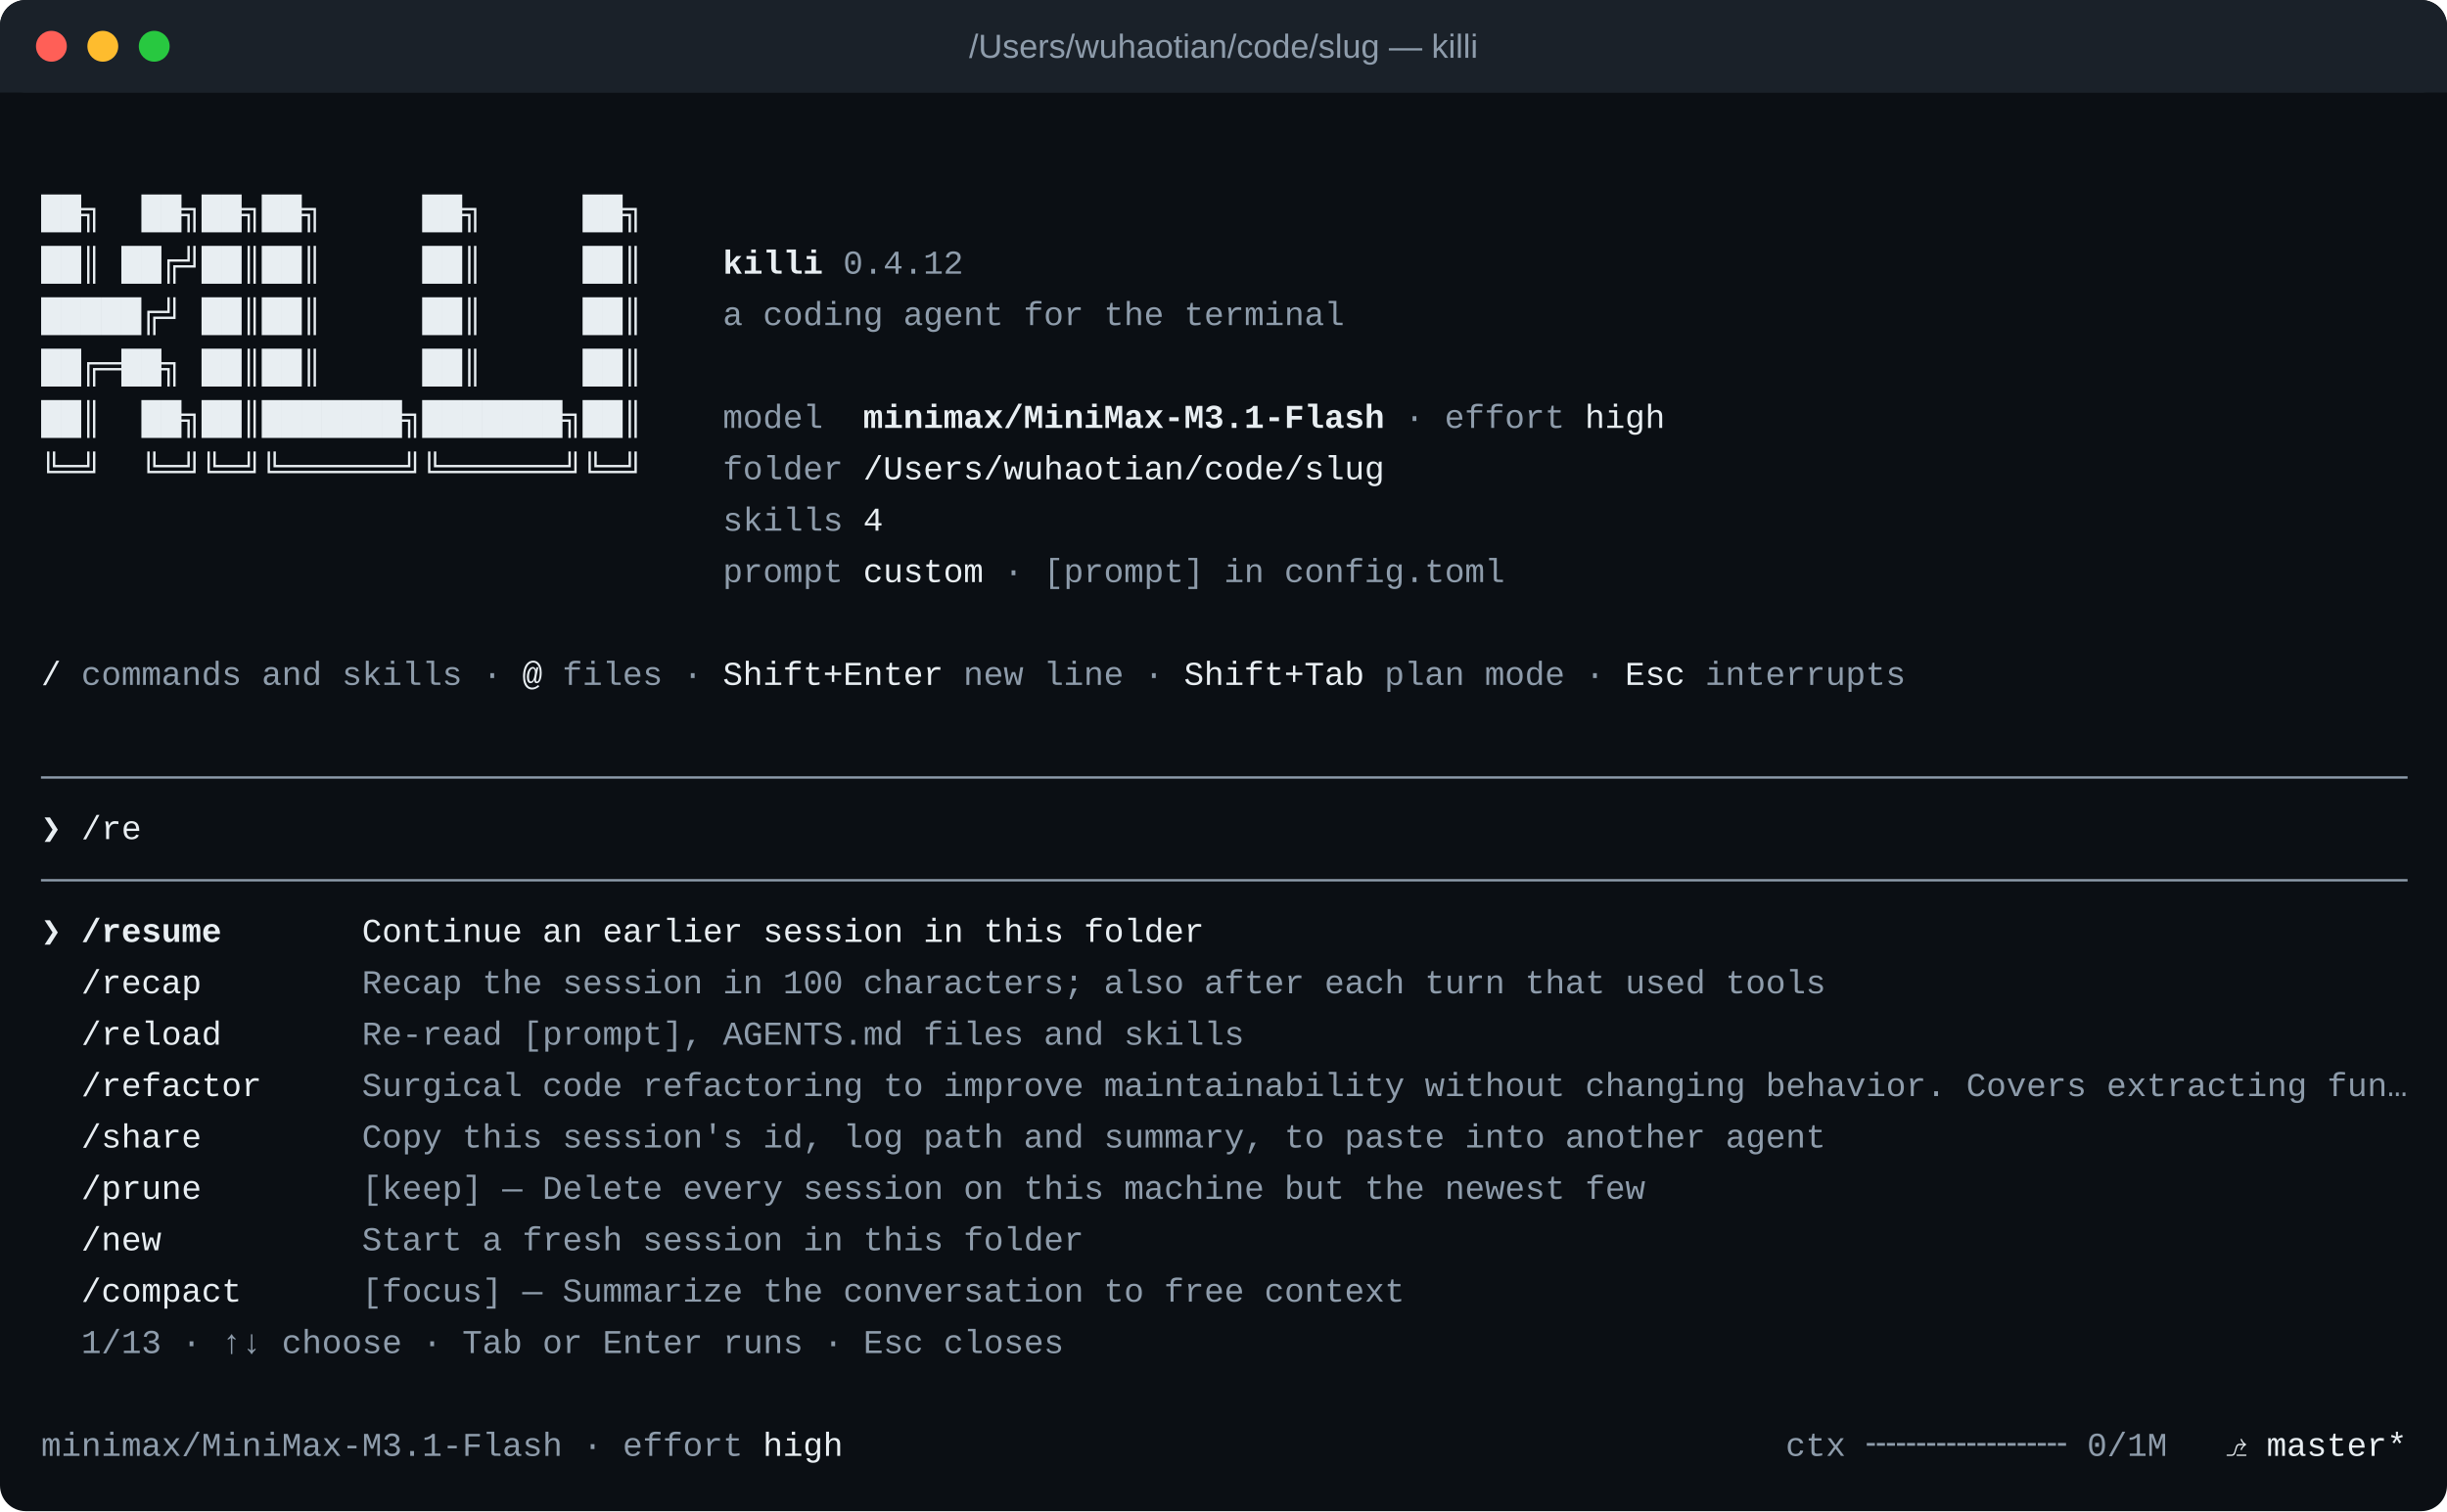
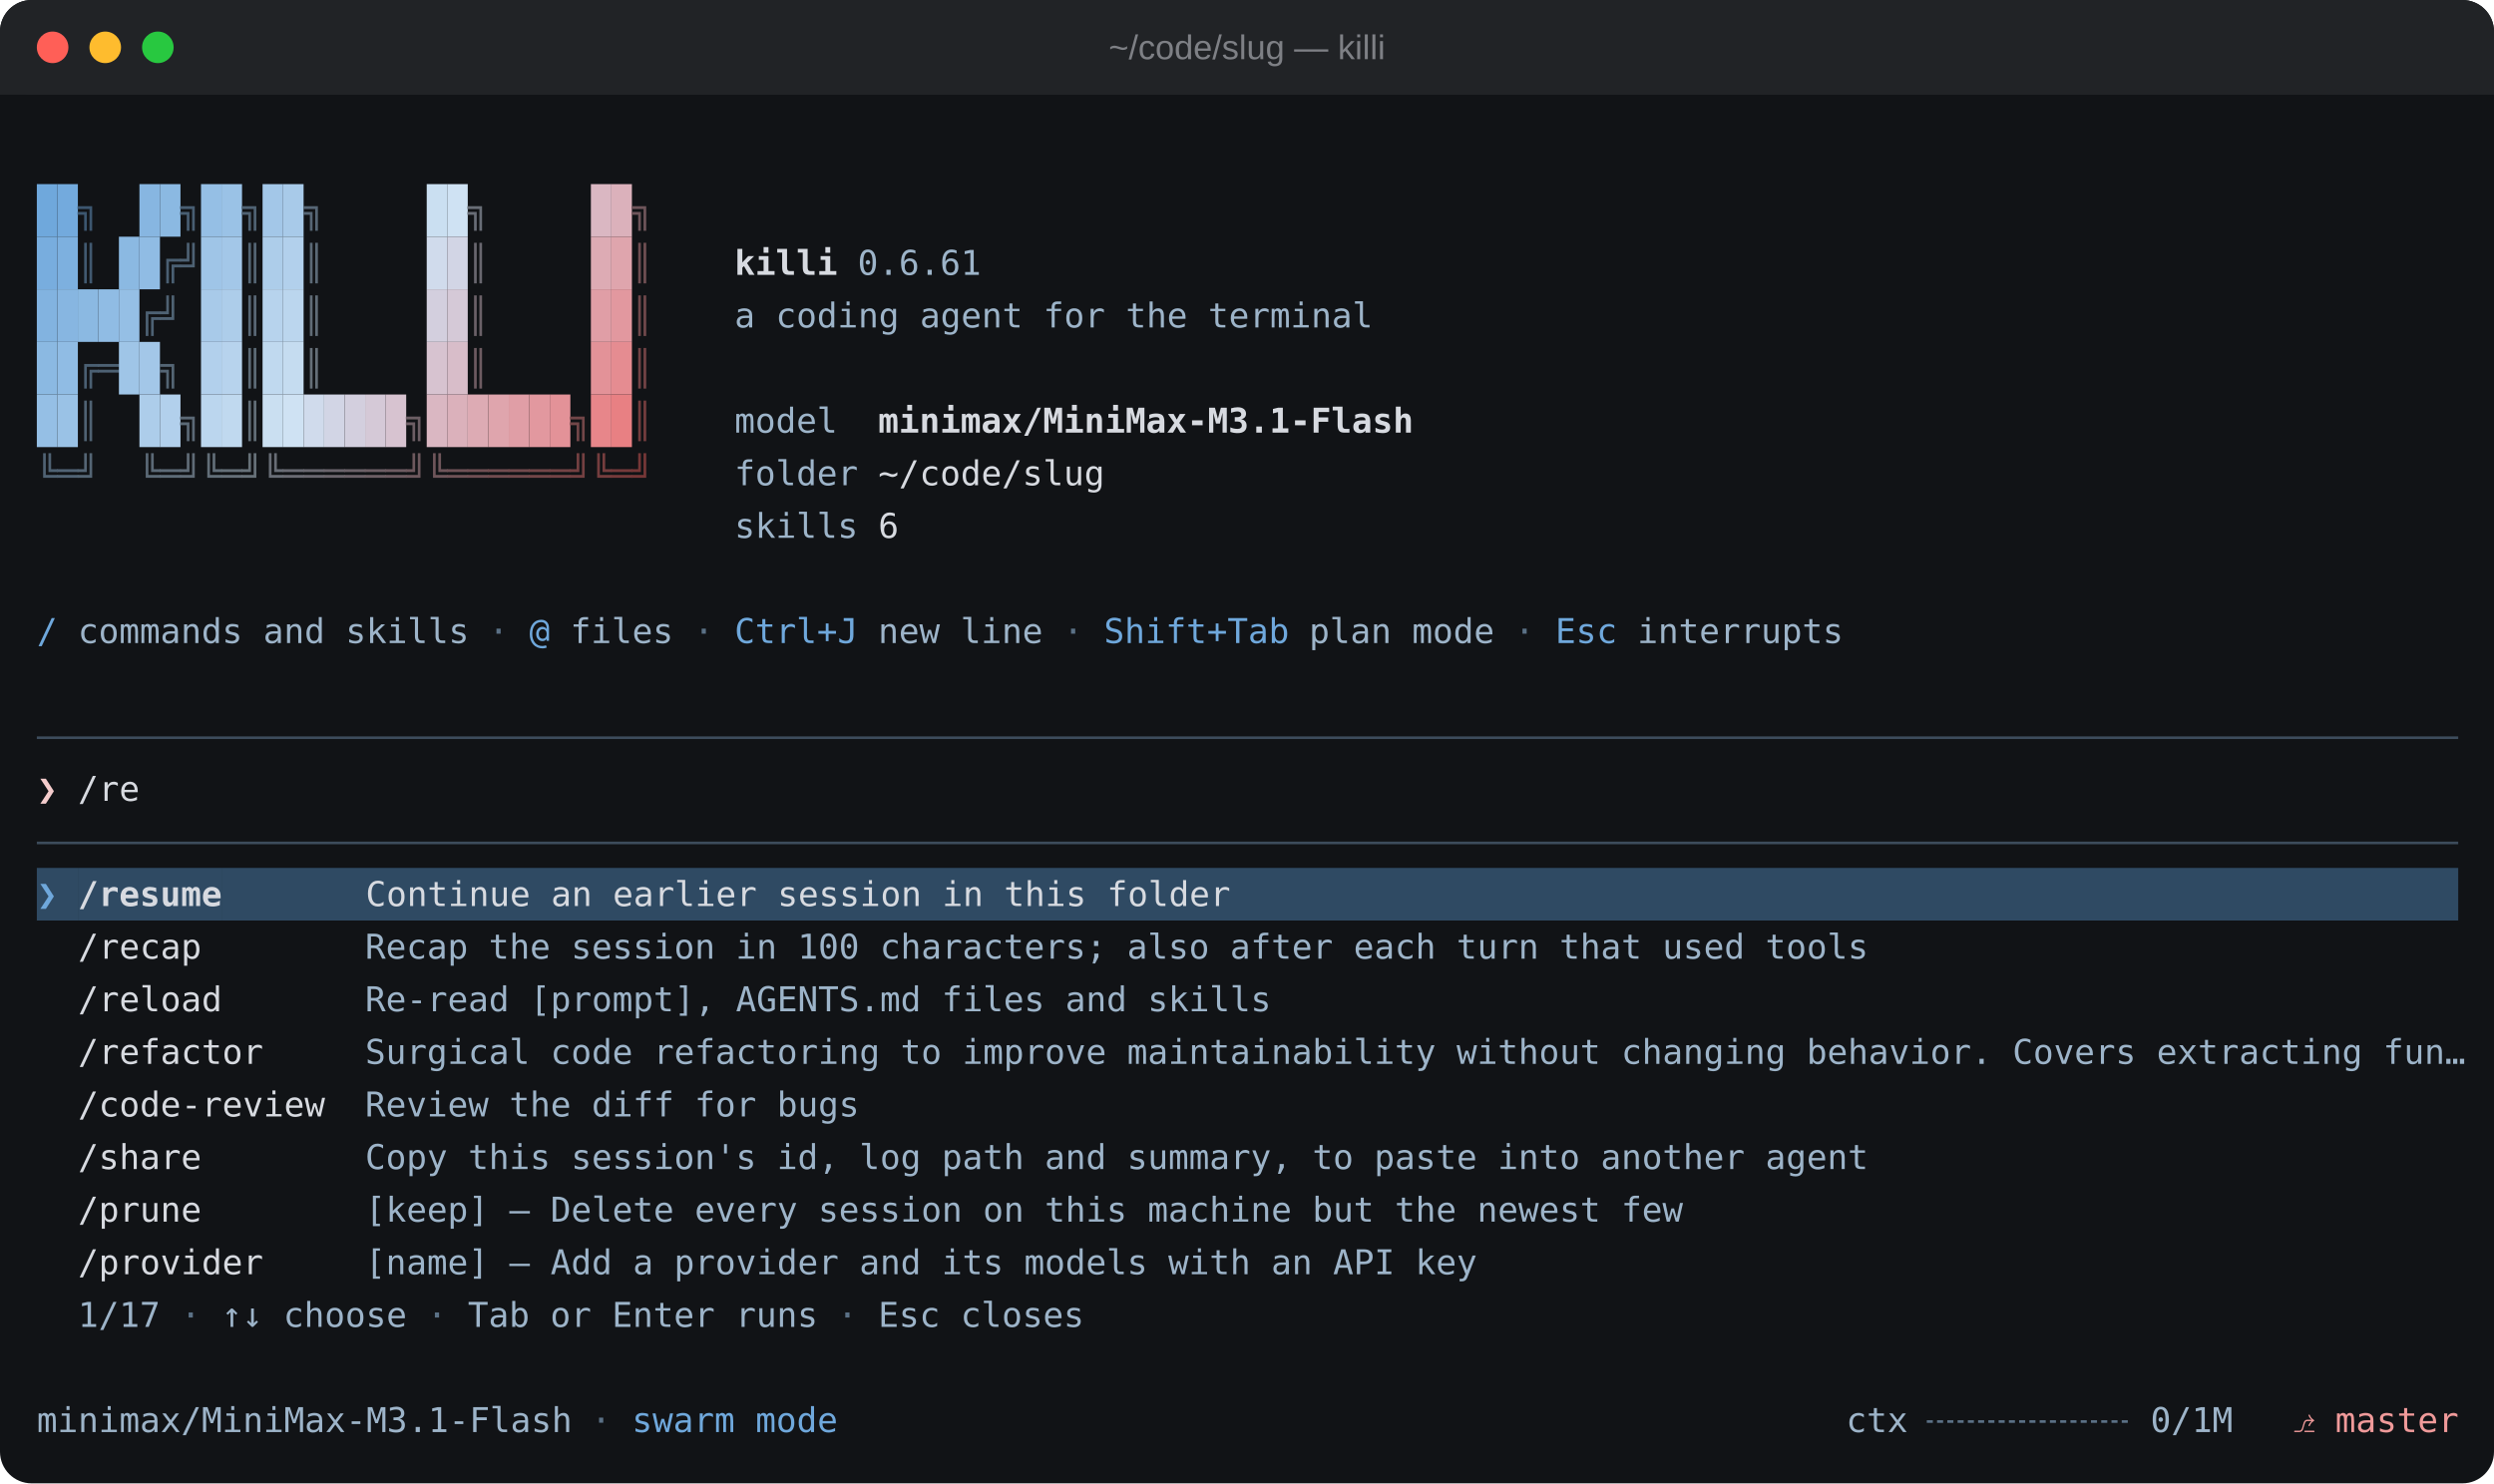
- <svg xmlns="http://www.w3.org/2000/svg" width="952" height="588" viewBox="0 0 952 588" font-family="JetBrains Mono, SF Mono, Menlo, Consolas, Liberation Mono, monospace" font-size="13">
-   <rect width="952" height="588" rx="10" fill="#0b0f14" />
-   <rect width="952" height="36" rx="10" fill="#1a2129" />
-   <rect y="26" width="952" height="10" fill="#1a2129" />
+ <svg xmlns="http://www.w3.org/2000/svg" width="948" height="564" viewBox="0 0 948 564" font-family="JetBrains Mono, SF Mono, Menlo, Consolas, monospace" font-size="13">
+   <rect width="948" height="564" rx="12" fill="#111316" />
+   <rect width="948" height="36" rx="12" fill="#212326" />
+   <rect y="24" width="948" height="12" fill="#212326" />
  <circle cx="20" cy="18.0" r="6" fill="#ff5f57" />
  <circle cx="40" cy="18.0" r="6" fill="#febc2e" />
  <circle cx="60" cy="18.0" r="6" fill="#28c840" />
-   <text x="476.0" y="22.5" text-anchor="middle" fill="#8e9cab" font-family="-apple-system, Helvetica Neue, Arial, sans-serif" font-size="13">/Users/wuhaotian/code/slug — killi</text>
-   <text x="16.0" y="86.5" textLength="920.4" lengthAdjust="spacingAndGlyphs" fill="#e8eef2" xml:space="preserve">██╗  ██╗██╗██╗     ██╗     ██╗                                                                                        </text>
-   <text x="16.0" y="106.5" textLength="265.2" lengthAdjust="spacingAndGlyphs" fill="#e8eef2" xml:space="preserve">██║ ██╔╝██║██║     ██║     ██║    </text>
-   <text x="281.2" y="106.5" textLength="39.0" lengthAdjust="spacingAndGlyphs" fill="#e8eef2" font-weight="700" xml:space="preserve">killi</text>
-   <text x="328.0" y="106.5" textLength="46.8" lengthAdjust="spacingAndGlyphs" fill="#8e9cab" xml:space="preserve">0.4.12</text>
-   <text x="16.0" y="126.5" textLength="265.2" lengthAdjust="spacingAndGlyphs" fill="#e8eef2" xml:space="preserve">█████╔╝ ██║██║     ██║     ██║    </text>
-   <text x="281.2" y="126.5" textLength="241.8" lengthAdjust="spacingAndGlyphs" fill="#8e9cab" xml:space="preserve">a coding agent for the terminal</text>
-   <text x="16.0" y="146.5" textLength="920.4" lengthAdjust="spacingAndGlyphs" fill="#e8eef2" xml:space="preserve">██╔═██╗ ██║██║     ██║     ██║                                                                                        </text>
-   <text x="16.0" y="166.5" textLength="265.2" lengthAdjust="spacingAndGlyphs" fill="#e8eef2" xml:space="preserve">██║  ██╗██║███████╗███████╗██║    </text>
-   <text x="281.2" y="166.5" textLength="46.8" lengthAdjust="spacingAndGlyphs" fill="#8e9cab" xml:space="preserve">model </text>
-   <text x="335.8" y="166.5" textLength="202.8" lengthAdjust="spacingAndGlyphs" fill="#e8eef2" font-weight="700" xml:space="preserve">minimax/MiniMax-M3.1-Flash</text>
-   <text x="546.4" y="166.5" textLength="62.4" lengthAdjust="spacingAndGlyphs" fill="#8e9cab" xml:space="preserve">· effort</text>
-   <text x="608.8" y="166.5" textLength="327.6" lengthAdjust="spacingAndGlyphs" fill="#e8eef2" xml:space="preserve"> high                                     </text>
-   <text x="16.0" y="186.5" textLength="265.2" lengthAdjust="spacingAndGlyphs" fill="#e8eef2" xml:space="preserve">╚═╝  ╚═╝╚═╝╚══════╝╚══════╝╚═╝    </text>
-   <text x="281.2" y="186.5" textLength="46.8" lengthAdjust="spacingAndGlyphs" fill="#8e9cab" xml:space="preserve">folder</text>
-   <text x="328.0" y="186.5" textLength="608.4" lengthAdjust="spacingAndGlyphs" fill="#e8eef2" xml:space="preserve"> /Users/wuhaotian/code/slug                                                   </text>
-   <text x="281.2" y="206.5" textLength="46.8" lengthAdjust="spacingAndGlyphs" fill="#8e9cab" xml:space="preserve">skills</text>
-   <text x="328.0" y="206.5" textLength="608.4" lengthAdjust="spacingAndGlyphs" fill="#e8eef2" xml:space="preserve"> 4                                                                            </text>
-   <text x="281.2" y="226.5" textLength="46.8" lengthAdjust="spacingAndGlyphs" fill="#8e9cab" xml:space="preserve">prompt</text>
-   <text x="328.0" y="226.5" textLength="62.4" lengthAdjust="spacingAndGlyphs" fill="#e8eef2" xml:space="preserve"> custom </text>
-   <text x="390.4" y="226.5" textLength="195.0" lengthAdjust="spacingAndGlyphs" fill="#8e9cab" xml:space="preserve">· [prompt] in config.toml</text>
-   <text x="16.0" y="266.5" textLength="15.6" lengthAdjust="spacingAndGlyphs" fill="#e8eef2" xml:space="preserve">/ </text>
-   <text x="31.6" y="266.5" textLength="148.2" lengthAdjust="spacingAndGlyphs" fill="#8e9cab" xml:space="preserve">commands and skills</text>
-   <text x="187.6" y="266.5" textLength="7.8" lengthAdjust="spacingAndGlyphs" fill="#8e9cab" xml:space="preserve">·</text>
-   <text x="195.4" y="266.5" textLength="23.4" lengthAdjust="spacingAndGlyphs" fill="#e8eef2" xml:space="preserve"> @ </text>
-   <text x="218.8" y="266.5" textLength="39.0" lengthAdjust="spacingAndGlyphs" fill="#8e9cab" xml:space="preserve">files</text>
-   <text x="265.6" y="266.5" textLength="7.8" lengthAdjust="spacingAndGlyphs" fill="#8e9cab" xml:space="preserve">·</text>
-   <text x="273.4" y="266.5" textLength="101.4" lengthAdjust="spacingAndGlyphs" fill="#e8eef2" xml:space="preserve"> Shift+Enter </text>
-   <text x="374.8" y="266.5" textLength="62.4" lengthAdjust="spacingAndGlyphs" fill="#8e9cab" xml:space="preserve">new line</text>
-   <text x="445.0" y="266.5" textLength="7.8" lengthAdjust="spacingAndGlyphs" fill="#8e9cab" xml:space="preserve">·</text>
-   <text x="452.8" y="266.5" textLength="85.8" lengthAdjust="spacingAndGlyphs" fill="#e8eef2" xml:space="preserve"> Shift+Tab </text>
-   <text x="538.6" y="266.5" textLength="70.2" lengthAdjust="spacingAndGlyphs" fill="#8e9cab" xml:space="preserve">plan mode</text>
-   <text x="616.6" y="266.5" textLength="7.8" lengthAdjust="spacingAndGlyphs" fill="#8e9cab" xml:space="preserve">·</text>
-   <text x="624.4" y="266.5" textLength="39.0" lengthAdjust="spacingAndGlyphs" fill="#e8eef2" xml:space="preserve"> Esc </text>
-   <text x="663.4" y="266.5" textLength="78.0" lengthAdjust="spacingAndGlyphs" fill="#8e9cab" xml:space="preserve">interrupts</text>
-   <text x="16.0" y="306.5" textLength="920.4" lengthAdjust="spacingAndGlyphs" fill="#8e9cab" xml:space="preserve">──────────────────────────────────────────────────────────────────────────────────────────────────────────────────────</text>
-   <text x="16.0" y="326.5" textLength="920.4" lengthAdjust="spacingAndGlyphs" fill="#e8eef2" xml:space="preserve">❯ /re                                                                                                                 </text>
-   <text x="16.0" y="346.5" textLength="920.4" lengthAdjust="spacingAndGlyphs" fill="#8e9cab" xml:space="preserve">──────────────────────────────────────────────────────────────────────────────────────────────────────────────────────</text>
-   <text x="16.0" y="366.5" textLength="15.6" lengthAdjust="spacingAndGlyphs" fill="#e8eef2" xml:space="preserve">❯ </text>
-   <text x="31.6" y="366.5" textLength="54.6" lengthAdjust="spacingAndGlyphs" fill="#e8eef2" font-weight="700" xml:space="preserve">/resume</text>
-   <text x="86.2" y="366.5" textLength="850.2" lengthAdjust="spacingAndGlyphs" fill="#e8eef2" xml:space="preserve">       Continue an earlier session in this folder                                                            </text>
-   <text x="16.0" y="386.5" textLength="124.8" lengthAdjust="spacingAndGlyphs" fill="#e8eef2" xml:space="preserve">  /recap        </text>
-   <text x="140.8" y="386.5" textLength="569.4" lengthAdjust="spacingAndGlyphs" fill="#8e9cab" xml:space="preserve">Recap the session in 100 characters; also after each turn that used tools</text>
-   <text x="16.0" y="406.5" textLength="124.8" lengthAdjust="spacingAndGlyphs" fill="#e8eef2" xml:space="preserve">  /reload       </text>
-   <text x="140.8" y="406.5" textLength="343.2" lengthAdjust="spacingAndGlyphs" fill="#8e9cab" xml:space="preserve">Re-read [prompt], AGENTS.md files and skills</text>
-   <text x="16.0" y="426.5" textLength="124.8" lengthAdjust="spacingAndGlyphs" fill="#e8eef2" xml:space="preserve">  /refactor     </text>
-   <text x="140.8" y="426.5" textLength="795.6" lengthAdjust="spacingAndGlyphs" fill="#8e9cab" xml:space="preserve">Surgical code refactoring to improve maintainability without changing behavior. Covers extracting fun…</text>
-   <text x="16.0" y="446.5" textLength="124.8" lengthAdjust="spacingAndGlyphs" fill="#e8eef2" xml:space="preserve">  /share        </text>
-   <text x="140.8" y="446.5" textLength="569.4" lengthAdjust="spacingAndGlyphs" fill="#8e9cab" xml:space="preserve">Copy this session's id, log path and summary, to paste into another agent</text>
-   <text x="16.0" y="466.5" textLength="124.8" lengthAdjust="spacingAndGlyphs" fill="#e8eef2" xml:space="preserve">  /prune        </text>
-   <text x="140.8" y="466.5" textLength="499.2" lengthAdjust="spacingAndGlyphs" fill="#8e9cab" xml:space="preserve">[keep] — Delete every session on this machine but the newest few</text>
-   <text x="16.0" y="486.5" textLength="124.8" lengthAdjust="spacingAndGlyphs" fill="#e8eef2" xml:space="preserve">  /new          </text>
-   <text x="140.8" y="486.5" textLength="280.8" lengthAdjust="spacingAndGlyphs" fill="#8e9cab" xml:space="preserve">Start a fresh session in this folder</text>
-   <text x="16.0" y="506.5" textLength="124.8" lengthAdjust="spacingAndGlyphs" fill="#e8eef2" xml:space="preserve">  /compact      </text>
-   <text x="140.8" y="506.5" textLength="405.6" lengthAdjust="spacingAndGlyphs" fill="#8e9cab" xml:space="preserve">[focus] — Summarize the conversation to free context</text>
-   <text x="31.6" y="526.5" textLength="382.2" lengthAdjust="spacingAndGlyphs" fill="#8e9cab" xml:space="preserve">1/13 · ↑↓ choose · Tab or Enter runs · Esc closes</text>
-   <text x="16.0" y="566.5" textLength="280.8" lengthAdjust="spacingAndGlyphs" fill="#8e9cab" xml:space="preserve">minimax/MiniMax-M3.1-Flash · effort </text>
-   <text x="296.8" y="566.5" textLength="31.2" lengthAdjust="spacingAndGlyphs" fill="#e8eef2" xml:space="preserve">high</text>
-   <text x="328.0" y="566.5" textLength="538.2" lengthAdjust="spacingAndGlyphs" fill="#8e9cab" xml:space="preserve">                                               ctx ╌╌╌╌╌╌╌╌╌╌ 0/1M   </text>
-   <text x="866.2" y="566.5" textLength="70.2" lengthAdjust="spacingAndGlyphs" fill="#e8eef2" xml:space="preserve">⎇ master*</text>
+   <text x="474.0" y="22.5" text-anchor="middle" fill="#7e8085" font-family="-apple-system, Helvetica Neue, Arial, sans-serif" font-size="13">~/code/slug — killi</text>
+   <rect x="14.0" y="70" width="7.8" height="20" fill="#6fa8dc" />
+   <rect x="21.8" y="70" width="7.8" height="20" fill="#73aadd" />
+   <text x="29.6" y="84.5" textLength="23.4" lengthAdjust="spacingAndGlyphs" fill="#3c566f" xml:space="preserve">╗  </text>
+   <rect x="53.0" y="70" width="7.8" height="20" fill="#87b6e1" />
+   <rect x="60.8" y="70" width="7.8" height="20" fill="#8bb9e2" />
+   <text x="68.6" y="84.5" textLength="7.8" lengthAdjust="spacingAndGlyphs" fill="#485e72" xml:space="preserve">╗</text>
+   <rect x="76.4" y="70" width="7.8" height="20" fill="#95bfe5" />
+   <rect x="84.2" y="70" width="7.8" height="20" fill="#9ac2e6" />
+   <text x="92.0" y="84.5" textLength="7.8" lengthAdjust="spacingAndGlyphs" fill="#4f6273" xml:space="preserve">╗</text>
+   <rect x="99.8" y="70" width="7.8" height="20" fill="#a3c7e8" />
+   <rect x="107.6" y="70" width="7.8" height="20" fill="#a8cae9" />
+   <text x="115.4" y="84.5" textLength="46.8" lengthAdjust="spacingAndGlyphs" fill="#566675" xml:space="preserve">╗     </text>
+   <rect x="162.2" y="70" width="7.8" height="20" fill="#cadff1" />
+   <rect x="170.0" y="70" width="7.8" height="20" fill="#cfe2f3" />
+   <text x="177.8" y="84.5" textLength="46.8" lengthAdjust="spacingAndGlyphs" fill="#686d76" xml:space="preserve">╗     </text>
+   <rect x="224.6" y="70" width="7.8" height="20" fill="#dab7c2" />
+   <rect x="232.4" y="70" width="7.8" height="20" fill="#dbb1bb" />
+   <text x="240.2" y="84.5" textLength="7.8" lengthAdjust="spacingAndGlyphs" fill="#6e555a" xml:space="preserve">╗</text>
+   <rect x="14.0" y="90" width="7.8" height="20" fill="#78adde" />
+   <rect x="21.8" y="90" width="7.8" height="20" fill="#7db0df" />
+   <text x="29.6" y="104.5" textLength="15.6" lengthAdjust="spacingAndGlyphs" fill="#415970" xml:space="preserve">║ </text>
+   <rect x="45.2" y="90" width="7.8" height="20" fill="#8bb9e2" />
+   <rect x="53.0" y="90" width="7.8" height="20" fill="#90bce4" />
+   <text x="60.8" y="104.5" textLength="7.8" lengthAdjust="spacingAndGlyphs" fill="#4a5f72" xml:space="preserve">╔</text>
+   <text x="68.6" y="104.5" textLength="7.8" lengthAdjust="spacingAndGlyphs" fill="#4d6173" xml:space="preserve">╝</text>
+   <rect x="76.4" y="90" width="7.8" height="20" fill="#9fc5e7" />
+   <rect x="84.2" y="90" width="7.8" height="20" fill="#a3c7e8" />
+   <text x="92.0" y="104.5" textLength="7.8" lengthAdjust="spacingAndGlyphs" fill="#546574" xml:space="preserve">║</text>
+   <rect x="99.8" y="90" width="7.8" height="20" fill="#adcdea" />
+   <rect x="107.6" y="90" width="7.8" height="20" fill="#b2d0ec" />
+   <text x="115.4" y="104.5" textLength="46.8" lengthAdjust="spacingAndGlyphs" fill="#5b6976" xml:space="preserve">║     </text>
+   <rect x="162.2" y="90" width="7.8" height="20" fill="#d0dbec" />
+   <rect x="170.0" y="90" width="7.8" height="20" fill="#d2d5e5" />
+   <text x="177.8" y="104.5" textLength="46.8" lengthAdjust="spacingAndGlyphs" fill="#69676f" xml:space="preserve">║     </text>
+   <rect x="224.6" y="90" width="7.8" height="20" fill="#ddabb4" />
+   <rect x="232.4" y="90" width="7.8" height="20" fill="#dfa5ad" />
+   <text x="240.2" y="104.5" textLength="7.8" lengthAdjust="spacingAndGlyphs" fill="#704f53" xml:space="preserve">║</text>
+   <text x="279.2" y="104.5" textLength="39.0" lengthAdjust="spacingAndGlyphs" fill="#d7dae0" font-weight="700" xml:space="preserve">killi</text>
+   <text x="326.0" y="104.5" textLength="46.8" lengthAdjust="spacingAndGlyphs" fill="#9db4c9" xml:space="preserve">0.6.61</text>
+   <rect x="14.0" y="110" width="7.8" height="20" fill="#82b3e0" />
+   <rect x="21.8" y="110" width="7.8" height="20" fill="#87b6e1" />
+   <rect x="29.6" y="110" width="7.8" height="20" fill="#8bb9e2" />
+   <rect x="37.4" y="110" width="7.8" height="20" fill="#90bce4" />
+   <rect x="45.2" y="110" width="7.8" height="20" fill="#95bfe5" />
+   <text x="53.0" y="124.5" textLength="7.8" lengthAdjust="spacingAndGlyphs" fill="#4d6173" xml:space="preserve">╔</text>
+   <text x="60.8" y="124.5" textLength="15.6" lengthAdjust="spacingAndGlyphs" fill="#4f6273" xml:space="preserve">╝ </text>
+   <rect x="76.4" y="110" width="7.8" height="20" fill="#a8cae9" />
+   <rect x="84.2" y="110" width="7.8" height="20" fill="#adcdea" />
+   <text x="92.0" y="124.5" textLength="7.8" lengthAdjust="spacingAndGlyphs" fill="#596876" xml:space="preserve">║</text>
+   <rect x="99.8" y="110" width="7.8" height="20" fill="#b7d3ed" />
+   <rect x="107.6" y="110" width="7.8" height="20" fill="#bbd6ee" />
+   <text x="115.4" y="124.5" textLength="46.8" lengthAdjust="spacingAndGlyphs" fill="#606c77" xml:space="preserve">║     </text>
+   <rect x="162.2" y="110" width="7.8" height="20" fill="#d3cfde" />
+   <rect x="170.0" y="110" width="7.8" height="20" fill="#d5c9d7" />
+   <text x="177.8" y="124.5" textLength="46.8" lengthAdjust="spacingAndGlyphs" fill="#6b6168" xml:space="preserve">║     </text>
+   <rect x="224.6" y="110" width="7.8" height="20" fill="#e09ea6" />
+   <rect x="232.4" y="110" width="7.8" height="20" fill="#e2989f" />
+   <text x="240.2" y="124.5" textLength="7.8" lengthAdjust="spacingAndGlyphs" fill="#71494c" xml:space="preserve">║</text>
+   <text x="279.2" y="124.5" textLength="241.8" lengthAdjust="spacingAndGlyphs" fill="#9db4c9" xml:space="preserve">a coding agent for the terminal</text>
+   <rect x="14.0" y="130" width="7.8" height="20" fill="#8bb9e2" />
+   <rect x="21.8" y="130" width="7.8" height="20" fill="#90bce4" />
+   <text x="29.6" y="144.5" textLength="7.8" lengthAdjust="spacingAndGlyphs" fill="#4a5f72" xml:space="preserve">╔</text>
+   <text x="37.4" y="144.5" textLength="7.8" lengthAdjust="spacingAndGlyphs" fill="#4d6173" xml:space="preserve">═</text>
+   <rect x="45.2" y="130" width="7.8" height="20" fill="#9fc5e7" />
+   <rect x="53.0" y="130" width="7.8" height="20" fill="#a3c7e8" />
+   <text x="60.8" y="144.5" textLength="15.6" lengthAdjust="spacingAndGlyphs" fill="#546574" xml:space="preserve">╗ </text>
+   <rect x="76.4" y="130" width="7.8" height="20" fill="#b2d0ec" />
+   <rect x="84.2" y="130" width="7.8" height="20" fill="#b7d3ed" />
+   <text x="92.0" y="144.5" textLength="7.8" lengthAdjust="spacingAndGlyphs" fill="#5d6b77" xml:space="preserve">║</text>
+   <rect x="99.8" y="130" width="7.8" height="20" fill="#c0d9ef" />
+   <rect x="107.6" y="130" width="7.8" height="20" fill="#c5dcf0" />
+   <text x="115.4" y="144.5" textLength="46.8" lengthAdjust="spacingAndGlyphs" fill="#656f78" xml:space="preserve">║     </text>
+   <rect x="162.2" y="130" width="7.8" height="20" fill="#d7c3d0" />
+   <rect x="170.0" y="130" width="7.8" height="20" fill="#d8bdc9" />
+   <text x="177.8" y="144.5" textLength="46.8" lengthAdjust="spacingAndGlyphs" fill="#6d5b61" xml:space="preserve">║     </text>
+   <rect x="224.6" y="130" width="7.8" height="20" fill="#e39298" />
+   <rect x="232.4" y="130" width="7.8" height="20" fill="#e58c91" />
+   <text x="240.2" y="144.5" textLength="7.8" lengthAdjust="spacingAndGlyphs" fill="#734345" xml:space="preserve">║</text>
+   <rect x="14.0" y="150" width="7.8" height="20" fill="#95bfe5" />
+   <rect x="21.8" y="150" width="7.8" height="20" fill="#9ac2e6" />
+   <text x="29.6" y="164.5" textLength="23.4" lengthAdjust="spacingAndGlyphs" fill="#4f6273" xml:space="preserve">║  </text>
+   <rect x="53.0" y="150" width="7.8" height="20" fill="#adcdea" />
+   <rect x="60.8" y="150" width="7.8" height="20" fill="#b2d0ec" />
+   <text x="68.6" y="164.5" textLength="7.8" lengthAdjust="spacingAndGlyphs" fill="#5b6976" xml:space="preserve">╗</text>
+   <rect x="76.4" y="150" width="7.8" height="20" fill="#bbd6ee" />
+   <rect x="84.2" y="150" width="7.8" height="20" fill="#c0d9ef" />
+   <text x="92.0" y="164.5" textLength="7.8" lengthAdjust="spacingAndGlyphs" fill="#626e78" xml:space="preserve">║</text>
+   <rect x="99.8" y="150" width="7.8" height="20" fill="#cadff1" />
+   <rect x="107.6" y="150" width="7.8" height="20" fill="#cfe2f3" />
+   <rect x="115.4" y="150" width="7.8" height="20" fill="#d0dbec" />
+   <rect x="123.2" y="150" width="7.8" height="20" fill="#d2d5e5" />
+   <rect x="131.0" y="150" width="7.8" height="20" fill="#d3cfde" />
+   <rect x="138.8" y="150" width="7.8" height="20" fill="#d5c9d7" />
+   <rect x="146.6" y="150" width="7.8" height="20" fill="#d7c3d0" />
+   <text x="154.4" y="164.5" textLength="7.8" lengthAdjust="spacingAndGlyphs" fill="#6c5e64" xml:space="preserve">╗</text>
+   <rect x="162.2" y="150" width="7.8" height="20" fill="#dab7c2" />
+   <rect x="170.0" y="150" width="7.8" height="20" fill="#dbb1bb" />
+   <rect x="177.8" y="150" width="7.8" height="20" fill="#ddabb4" />
+   <rect x="185.6" y="150" width="7.8" height="20" fill="#dfa5ad" />
+   <rect x="193.4" y="150" width="7.8" height="20" fill="#e09ea6" />
+   <rect x="201.2" y="150" width="7.8" height="20" fill="#e2989f" />
+   <rect x="209.0" y="150" width="7.8" height="20" fill="#e39298" />
+   <text x="216.8" y="164.5" textLength="7.8" lengthAdjust="spacingAndGlyphs" fill="#724648" xml:space="preserve">╗</text>
+   <rect x="224.6" y="150" width="7.8" height="20" fill="#e7868a" />
+   <rect x="232.4" y="150" width="7.8" height="20" fill="#e88083" />
+   <text x="240.2" y="164.5" textLength="7.8" lengthAdjust="spacingAndGlyphs" fill="#753d3e" xml:space="preserve">║</text>
+   <text x="279.2" y="164.5" textLength="46.8" lengthAdjust="spacingAndGlyphs" fill="#9db4c9" xml:space="preserve">model </text>
+   <text x="333.8" y="164.5" textLength="202.8" lengthAdjust="spacingAndGlyphs" fill="#d7dae0" font-weight="700" xml:space="preserve">minimax/MiniMax-M3.1-Flash</text>
+   <text x="14.0" y="184.5" textLength="7.8" lengthAdjust="spacingAndGlyphs" fill="#4f6273" xml:space="preserve">╚</text>
+   <text x="21.8" y="184.5" textLength="7.8" lengthAdjust="spacingAndGlyphs" fill="#516374" xml:space="preserve">═</text>
+   <text x="29.6" y="184.5" textLength="23.4" lengthAdjust="spacingAndGlyphs" fill="#546574" xml:space="preserve">╝  </text>
+   <text x="53.0" y="184.5" textLength="7.8" lengthAdjust="spacingAndGlyphs" fill="#5b6976" xml:space="preserve">╚</text>
+   <text x="60.8" y="184.5" textLength="7.8" lengthAdjust="spacingAndGlyphs" fill="#5d6b77" xml:space="preserve">═</text>
+   <text x="68.6" y="184.5" textLength="7.8" lengthAdjust="spacingAndGlyphs" fill="#606c77" xml:space="preserve">╝</text>
+   <text x="76.4" y="184.5" textLength="7.8" lengthAdjust="spacingAndGlyphs" fill="#626e78" xml:space="preserve">╚</text>
+   <text x="84.2" y="184.5" textLength="7.8" lengthAdjust="spacingAndGlyphs" fill="#656f78" xml:space="preserve">═</text>
+   <text x="92.0" y="184.5" textLength="7.8" lengthAdjust="spacingAndGlyphs" fill="#677179" xml:space="preserve">╝</text>
+   <text x="99.8" y="184.5" textLength="7.8" lengthAdjust="spacingAndGlyphs" fill="#686d76" xml:space="preserve">╚</text>
+   <text x="107.6" y="184.5" textLength="7.8" lengthAdjust="spacingAndGlyphs" fill="#696a72" xml:space="preserve">═</text>
+   <text x="115.4" y="184.5" textLength="7.8" lengthAdjust="spacingAndGlyphs" fill="#69676f" xml:space="preserve">═</text>
+   <text x="123.2" y="184.5" textLength="7.8" lengthAdjust="spacingAndGlyphs" fill="#6a646b" xml:space="preserve">═</text>
+   <text x="131.0" y="184.5" textLength="7.8" lengthAdjust="spacingAndGlyphs" fill="#6b6168" xml:space="preserve">═</text>
+   <text x="138.8" y="184.5" textLength="7.8" lengthAdjust="spacingAndGlyphs" fill="#6c5e64" xml:space="preserve">═</text>
+   <text x="146.6" y="184.5" textLength="7.8" lengthAdjust="spacingAndGlyphs" fill="#6d5b61" xml:space="preserve">═</text>
+   <text x="154.4" y="184.5" textLength="7.8" lengthAdjust="spacingAndGlyphs" fill="#6d585d" xml:space="preserve">╝</text>
+   <text x="162.2" y="184.5" textLength="7.8" lengthAdjust="spacingAndGlyphs" fill="#6e555a" xml:space="preserve">╚</text>
+   <text x="170.0" y="184.5" textLength="7.8" lengthAdjust="spacingAndGlyphs" fill="#6f5256" xml:space="preserve">═</text>
+   <text x="177.8" y="184.5" textLength="7.8" lengthAdjust="spacingAndGlyphs" fill="#704f53" xml:space="preserve">═</text>
+   <text x="185.6" y="184.5" textLength="7.8" lengthAdjust="spacingAndGlyphs" fill="#714c4f" xml:space="preserve">═</text>
+   <text x="193.4" y="184.5" textLength="7.8" lengthAdjust="spacingAndGlyphs" fill="#71494c" xml:space="preserve">═</text>
+   <text x="201.2" y="184.5" textLength="7.8" lengthAdjust="spacingAndGlyphs" fill="#724648" xml:space="preserve">═</text>
+   <text x="209.0" y="184.5" textLength="7.8" lengthAdjust="spacingAndGlyphs" fill="#734345" xml:space="preserve">═</text>
+   <text x="216.8" y="184.5" textLength="7.8" lengthAdjust="spacingAndGlyphs" fill="#744041" xml:space="preserve">╝</text>
+   <text x="224.6" y="184.5" textLength="7.8" lengthAdjust="spacingAndGlyphs" fill="#753d3e" xml:space="preserve">╚</text>
+   <text x="232.4" y="184.5" textLength="7.8" lengthAdjust="spacingAndGlyphs" fill="#753a3a" xml:space="preserve">═</text>
+   <text x="240.2" y="184.5" textLength="7.8" lengthAdjust="spacingAndGlyphs" fill="#763737" xml:space="preserve">╝</text>
+   <text x="279.2" y="184.5" textLength="46.8" lengthAdjust="spacingAndGlyphs" fill="#9db4c9" xml:space="preserve">folder</text>
+   <text x="326.0" y="184.5" textLength="608.4" lengthAdjust="spacingAndGlyphs" fill="#d7dae0" xml:space="preserve"> ~/code/slug                                                                  </text>
+   <text x="279.2" y="204.5" textLength="46.8" lengthAdjust="spacingAndGlyphs" fill="#9db4c9" xml:space="preserve">skills</text>
+   <text x="326.0" y="204.5" textLength="608.4" lengthAdjust="spacingAndGlyphs" fill="#d7dae0" xml:space="preserve"> 6                                                                            </text>
+   <text x="14.0" y="244.5" textLength="7.8" lengthAdjust="spacingAndGlyphs" fill="#6fa8dc" xml:space="preserve">/</text>
+   <text x="29.6" y="244.5" textLength="148.2" lengthAdjust="spacingAndGlyphs" fill="#9db4c9" xml:space="preserve">commands and skills</text>
+   <text x="185.6" y="244.5" textLength="7.8" lengthAdjust="spacingAndGlyphs" fill="#5b7186" xml:space="preserve">·</text>
+   <text x="201.2" y="244.5" textLength="7.8" lengthAdjust="spacingAndGlyphs" fill="#6fa8dc" xml:space="preserve">@</text>
+   <text x="216.8" y="244.5" textLength="39.0" lengthAdjust="spacingAndGlyphs" fill="#9db4c9" xml:space="preserve">files</text>
+   <text x="263.6" y="244.5" textLength="7.8" lengthAdjust="spacingAndGlyphs" fill="#5b7186" xml:space="preserve">·</text>
+   <text x="279.2" y="244.5" textLength="46.8" lengthAdjust="spacingAndGlyphs" fill="#6fa8dc" xml:space="preserve">Ctrl+J</text>
+   <text x="333.8" y="244.5" textLength="62.4" lengthAdjust="spacingAndGlyphs" fill="#9db4c9" xml:space="preserve">new line</text>
+   <text x="404.0" y="244.5" textLength="7.8" lengthAdjust="spacingAndGlyphs" fill="#5b7186" xml:space="preserve">·</text>
+   <text x="419.6" y="244.5" textLength="70.2" lengthAdjust="spacingAndGlyphs" fill="#6fa8dc" xml:space="preserve">Shift+Tab</text>
+   <text x="497.6" y="244.5" textLength="70.2" lengthAdjust="spacingAndGlyphs" fill="#9db4c9" xml:space="preserve">plan mode</text>
+   <text x="575.6" y="244.5" textLength="7.8" lengthAdjust="spacingAndGlyphs" fill="#5b7186" xml:space="preserve">·</text>
+   <text x="591.2" y="244.5" textLength="23.4" lengthAdjust="spacingAndGlyphs" fill="#6fa8dc" xml:space="preserve">Esc</text>
+   <text x="622.4" y="244.5" textLength="78.0" lengthAdjust="spacingAndGlyphs" fill="#9db4c9" xml:space="preserve">interrupts</text>
+   <rect x="14.0" y="280.0" width="920.4" height="1" fill="#3d4c5c" />
+   <text x="14.0" y="304.5" textLength="7.8" lengthAdjust="spacingAndGlyphs" fill="#f4cccc" xml:space="preserve">❯</text>
+   <text x="21.8" y="304.5" textLength="912.6" lengthAdjust="spacingAndGlyphs" fill="#d7dae0" xml:space="preserve"> /re                                                                                                                 </text>
+   <rect x="14.0" y="320.0" width="920.4" height="1" fill="#3d4c5c" />
+   <rect x="14.0" y="330" width="15.6" height="20" fill="#2f4a63" />
+   <text x="14.0" y="344.5" textLength="15.6" lengthAdjust="spacingAndGlyphs" fill="#6fa8dc" xml:space="preserve">❯ </text>
+   <rect x="29.6" y="330" width="54.6" height="20" fill="#2f4a63" />
+   <text x="29.6" y="344.5" textLength="54.6" lengthAdjust="spacingAndGlyphs" fill="#d7dae0" font-weight="700" xml:space="preserve">/resume</text>
+   <rect x="84.2" y="330" width="850.2" height="20" fill="#2f4a63" />
+   <text x="84.2" y="344.5" textLength="850.2" lengthAdjust="spacingAndGlyphs" fill="#d7dae0" xml:space="preserve">       Continue an earlier session in this folder                                                            </text>
+   <text x="14.0" y="364.5" textLength="124.8" lengthAdjust="spacingAndGlyphs" fill="#d7dae0" xml:space="preserve">  /recap        </text>
+   <text x="138.8" y="364.5" textLength="569.4" lengthAdjust="spacingAndGlyphs" fill="#9db4c9" xml:space="preserve">Recap the session in 100 characters; also after each turn that used tools</text>
+   <text x="14.0" y="384.5" textLength="124.8" lengthAdjust="spacingAndGlyphs" fill="#d7dae0" xml:space="preserve">  /reload       </text>
+   <text x="138.8" y="384.5" textLength="343.2" lengthAdjust="spacingAndGlyphs" fill="#9db4c9" xml:space="preserve">Re-read [prompt], AGENTS.md files and skills</text>
+   <text x="14.0" y="404.5" textLength="124.8" lengthAdjust="spacingAndGlyphs" fill="#d7dae0" xml:space="preserve">  /refactor     </text>
+   <text x="138.8" y="404.5" textLength="795.6" lengthAdjust="spacingAndGlyphs" fill="#9db4c9" xml:space="preserve">Surgical code refactoring to improve maintainability without changing behavior. Covers extracting fun…</text>
+   <text x="14.0" y="424.5" textLength="124.8" lengthAdjust="spacingAndGlyphs" fill="#d7dae0" xml:space="preserve">  /code-review  </text>
+   <text x="138.8" y="424.5" textLength="187.2" lengthAdjust="spacingAndGlyphs" fill="#9db4c9" xml:space="preserve">Review the diff for bugs</text>
+   <text x="14.0" y="444.5" textLength="124.8" lengthAdjust="spacingAndGlyphs" fill="#d7dae0" xml:space="preserve">  /share        </text>
+   <text x="138.8" y="444.5" textLength="569.4" lengthAdjust="spacingAndGlyphs" fill="#9db4c9" xml:space="preserve">Copy this session's id, log path and summary, to paste into another agent</text>
+   <text x="14.0" y="464.5" textLength="124.8" lengthAdjust="spacingAndGlyphs" fill="#d7dae0" xml:space="preserve">  /prune        </text>
+   <text x="138.8" y="464.5" textLength="499.2" lengthAdjust="spacingAndGlyphs" fill="#9db4c9" xml:space="preserve">[keep] — Delete every session on this machine but the newest few</text>
+   <text x="14.0" y="484.5" textLength="124.8" lengthAdjust="spacingAndGlyphs" fill="#d7dae0" xml:space="preserve">  /provider     </text>
+   <text x="138.8" y="484.5" textLength="421.2" lengthAdjust="spacingAndGlyphs" fill="#9db4c9" xml:space="preserve">[name] — Add a provider and its models with an API key</text>
+   <text x="29.6" y="504.5" textLength="39.0" lengthAdjust="spacingAndGlyphs" fill="#9db4c9" xml:space="preserve">1/17 </text>
+   <text x="68.6" y="504.5" textLength="7.8" lengthAdjust="spacingAndGlyphs" fill="#5b7186" xml:space="preserve">·</text>
+   <text x="76.4" y="504.5" textLength="85.8" lengthAdjust="spacingAndGlyphs" fill="#9db4c9" xml:space="preserve"> ↑↓ choose </text>
+   <text x="162.2" y="504.5" textLength="7.8" lengthAdjust="spacingAndGlyphs" fill="#5b7186" xml:space="preserve">·</text>
+   <text x="170.0" y="504.5" textLength="148.2" lengthAdjust="spacingAndGlyphs" fill="#9db4c9" xml:space="preserve"> Tab or Enter runs </text>
+   <text x="318.2" y="504.5" textLength="7.8" lengthAdjust="spacingAndGlyphs" fill="#5b7186" xml:space="preserve">·</text>
+   <text x="326.0" y="504.5" textLength="85.8" lengthAdjust="spacingAndGlyphs" fill="#9db4c9" xml:space="preserve"> Esc closes</text>
+   <text x="14.0" y="544.5" textLength="210.6" lengthAdjust="spacingAndGlyphs" fill="#9db4c9" xml:space="preserve">minimax/MiniMax-M3.1-Flash </text>
+   <text x="224.6" y="544.5" textLength="7.8" lengthAdjust="spacingAndGlyphs" fill="#5b7186" xml:space="preserve">·</text>
+   <text x="240.2" y="544.5" textLength="78.0" lengthAdjust="spacingAndGlyphs" fill="#6fa8dc" xml:space="preserve">swarm mode</text>
+   <text x="318.2" y="544.5" textLength="413.4" lengthAdjust="spacingAndGlyphs" fill="#9db4c9" xml:space="preserve">                                                 ctx </text>
+   <rect x="732.4" y="540.0" width="2.3" height="1" fill="#5b7186" />
+   <rect x="736.3" y="540.0" width="2.3" height="1" fill="#5b7186" />
+   <rect x="740.2" y="540.0" width="2.3" height="1" fill="#5b7186" />
+   <rect x="744.1" y="540.0" width="2.3" height="1" fill="#5b7186" />
+   <rect x="748.0" y="540.0" width="2.3" height="1" fill="#5b7186" />
+   <rect x="751.9" y="540.0" width="2.3" height="1" fill="#5b7186" />
+   <rect x="755.8" y="540.0" width="2.3" height="1" fill="#5b7186" />
+   <rect x="759.7" y="540.0" width="2.3" height="1" fill="#5b7186" />
+   <rect x="763.6" y="540.0" width="2.3" height="1" fill="#5b7186" />
+   <rect x="767.5" y="540.0" width="2.3" height="1" fill="#5b7186" />
+   <rect x="771.4" y="540.0" width="2.3" height="1" fill="#5b7186" />
+   <rect x="775.3" y="540.0" width="2.3" height="1" fill="#5b7186" />
+   <rect x="779.2" y="540.0" width="2.3" height="1" fill="#5b7186" />
+   <rect x="783.1" y="540.0" width="2.3" height="1" fill="#5b7186" />
+   <rect x="787.0" y="540.0" width="2.3" height="1" fill="#5b7186" />
+   <rect x="790.9" y="540.0" width="2.3" height="1" fill="#5b7186" />
+   <rect x="794.8" y="540.0" width="2.3" height="1" fill="#5b7186" />
+   <rect x="798.7" y="540.0" width="2.3" height="1" fill="#5b7186" />
+   <rect x="802.6" y="540.0" width="2.3" height="1" fill="#5b7186" />
+   <rect x="806.5" y="540.0" width="2.3" height="1" fill="#5b7186" />
+   <text x="809.6" y="544.5" textLength="62.4" lengthAdjust="spacingAndGlyphs" fill="#9db4c9" xml:space="preserve"> 0/1M   </text>
+   <text x="872.0" y="544.5" textLength="62.4" lengthAdjust="spacingAndGlyphs" fill="#f09a9a" xml:space="preserve">⎇ master</text>
</svg>
